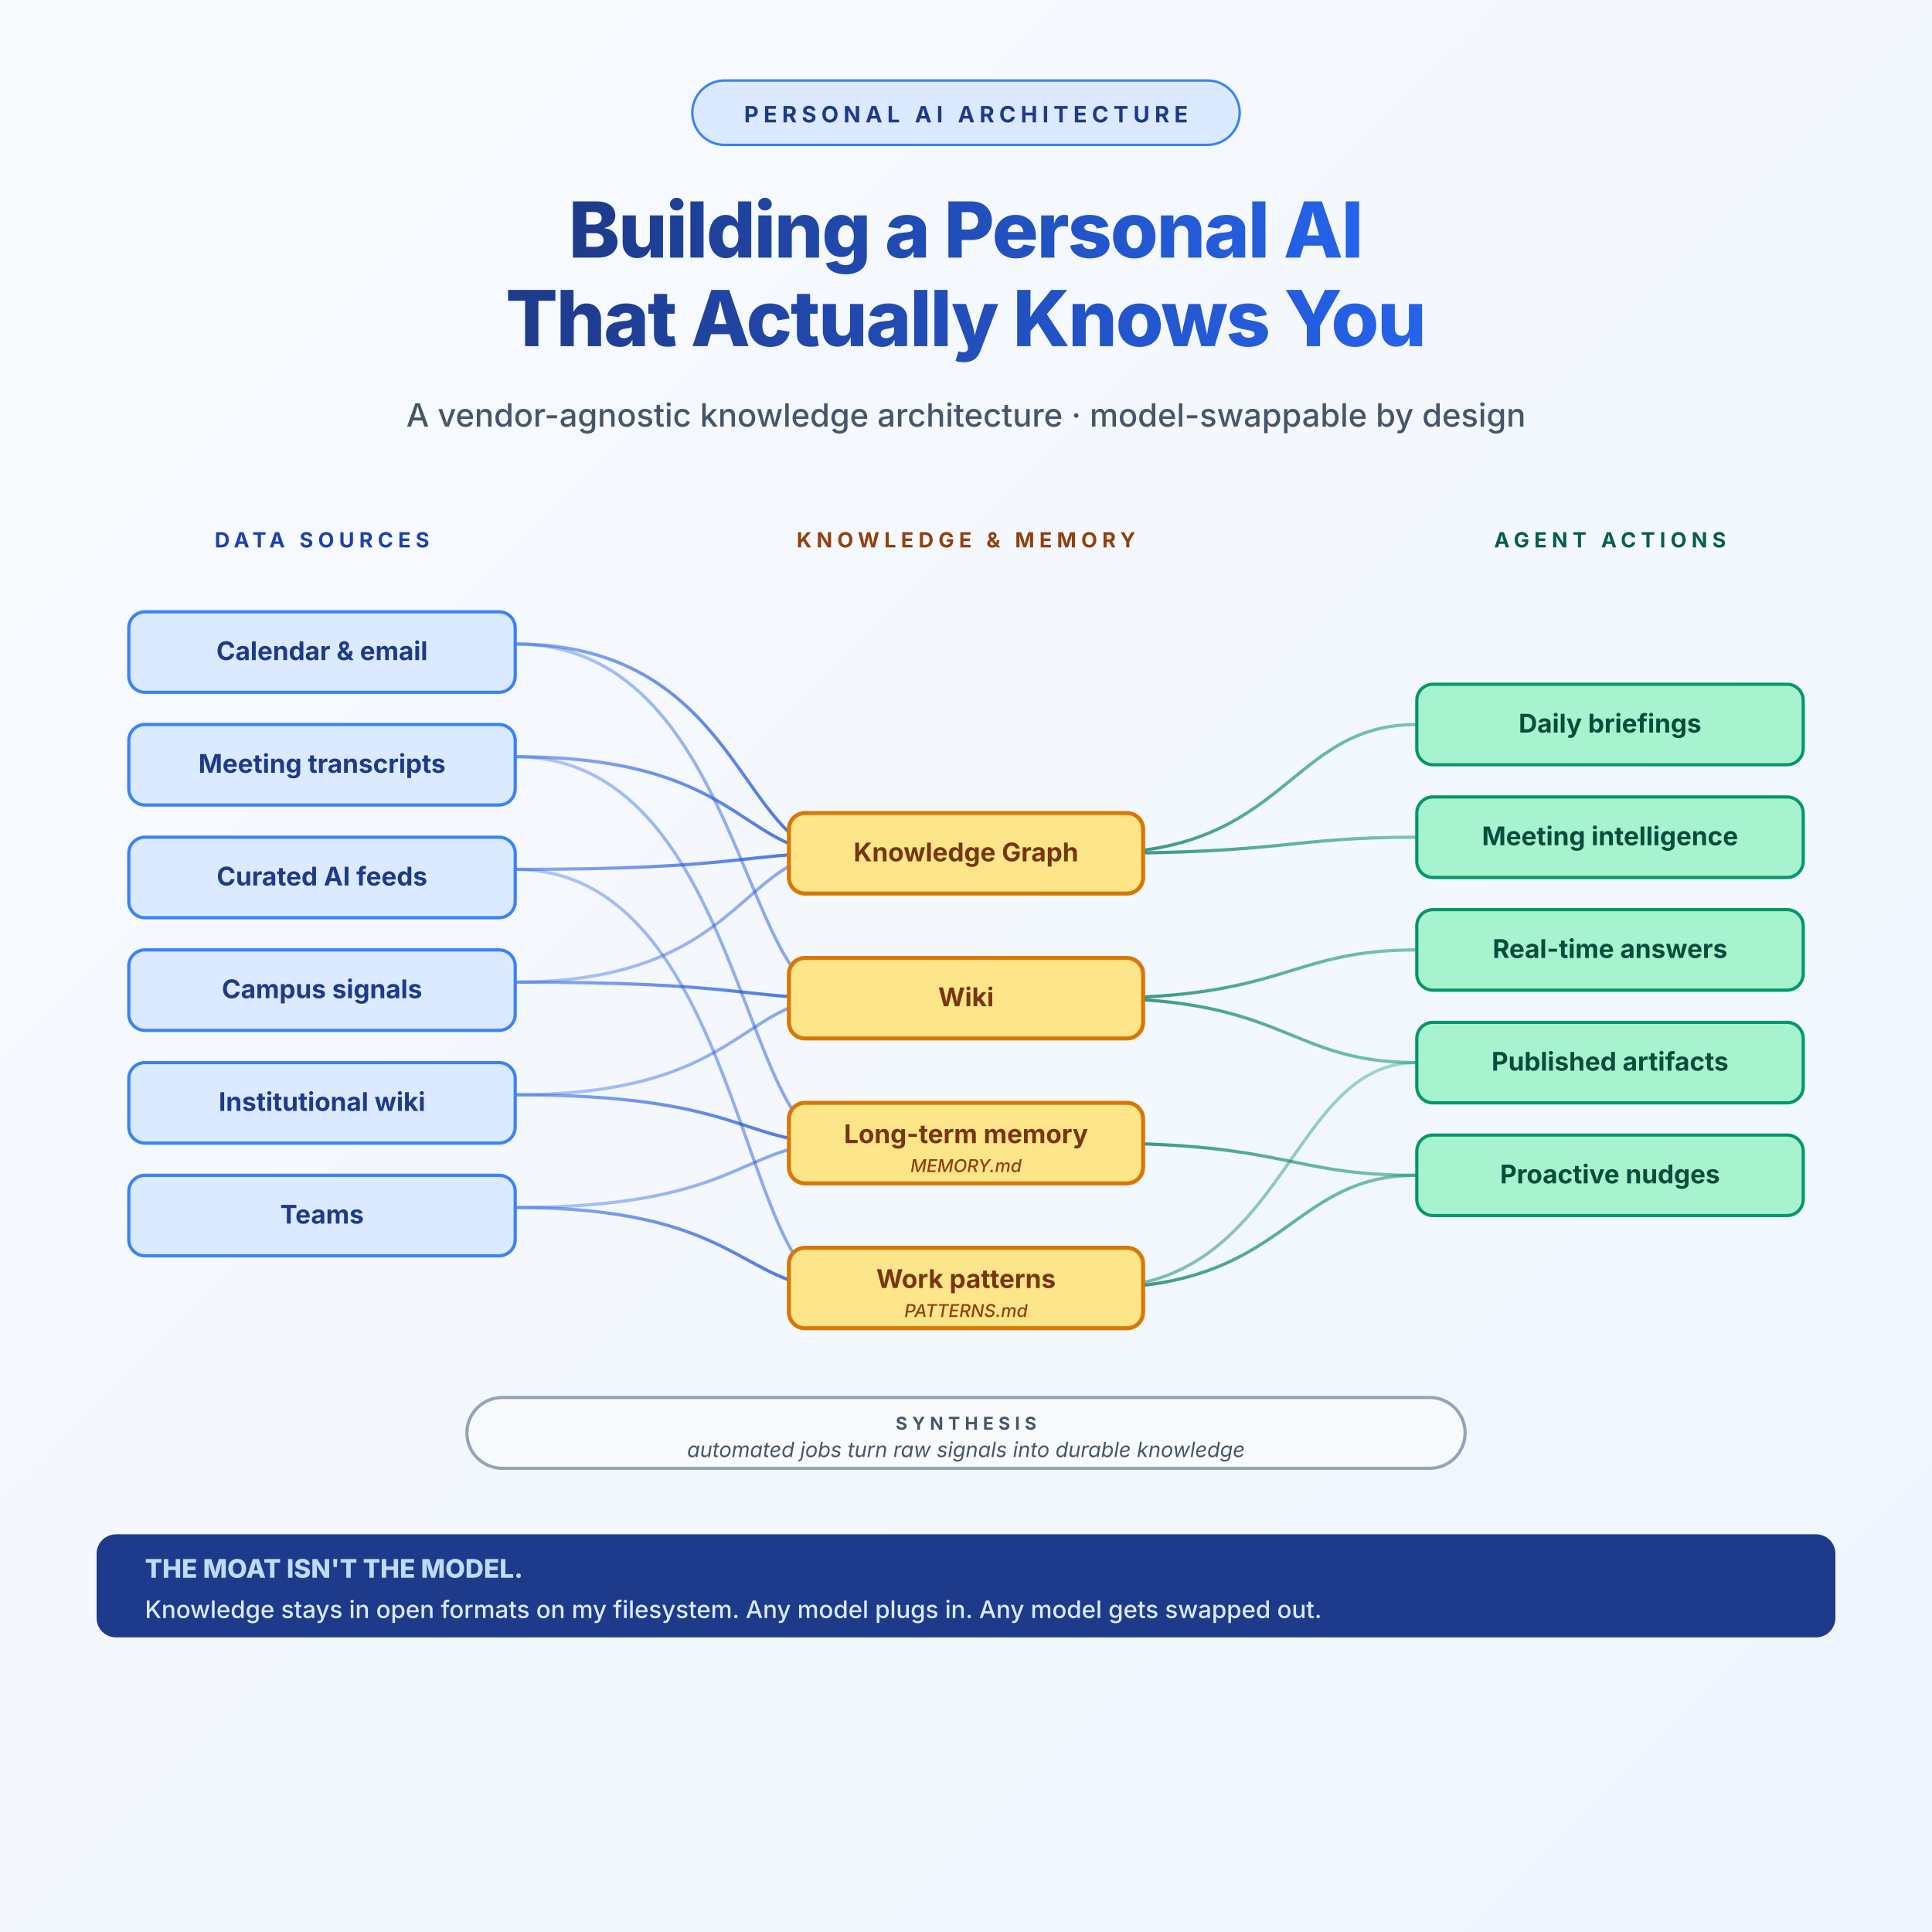
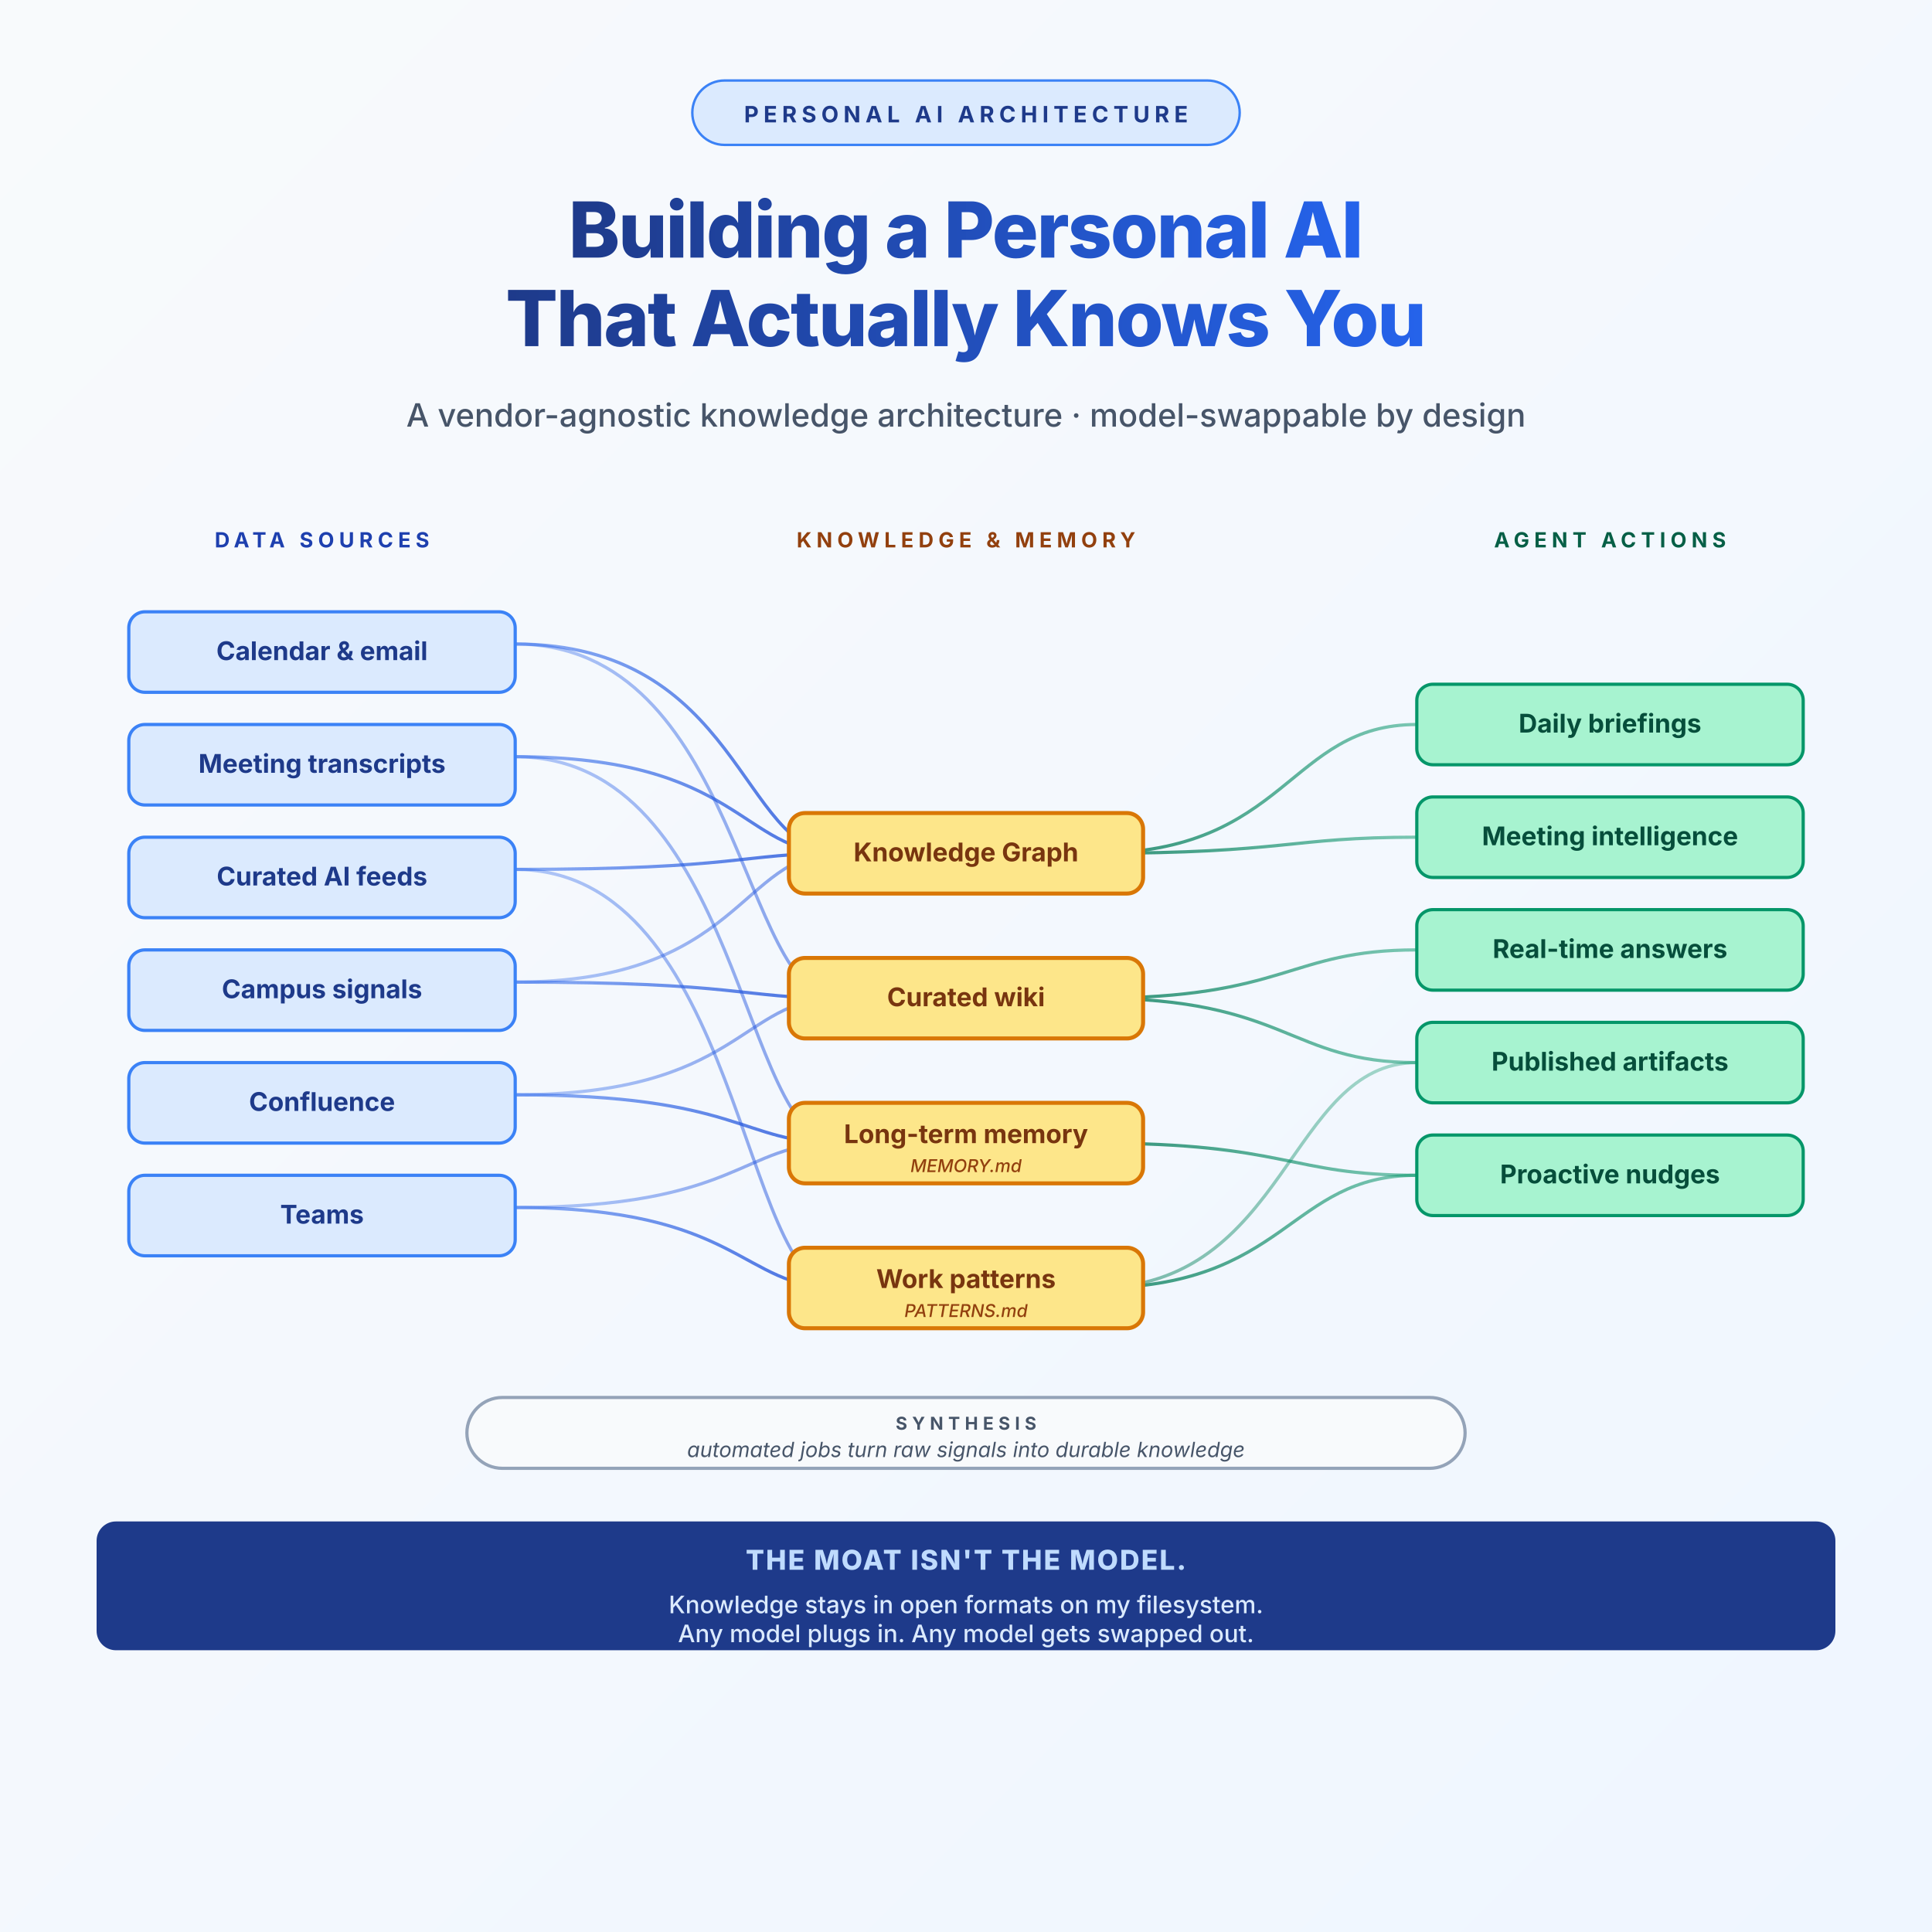
<svg xmlns="http://www.w3.org/2000/svg" viewBox="0 0 1200 1200" width="1200" height="1200">
  <defs>
    <linearGradient id="bg" x1="0%" y1="0%" x2="100%" y2="100%">
      <stop offset="0%" stop-color="#f8fafc" />
      <stop offset="100%" stop-color="#eff6ff" />
    </linearGradient>
    <linearGradient id="titleGrad" x1="0%" y1="0%" x2="100%" y2="0%">
      <stop offset="0%" stop-color="#1e3a8a" />
      <stop offset="100%" stop-color="#2563eb" />
    </linearGradient>
    <linearGradient id="srcFlow" x1="0%" y1="0%" x2="100%" y2="0%">
      <stop offset="0%" stop-color="#2563eb" stop-opacity="0.6" />
      <stop offset="100%" stop-color="#1d4ed8" stop-opacity="0.95" />
    </linearGradient>
    <linearGradient id="actFlow" x1="0%" y1="0%" x2="100%" y2="0%">
      <stop offset="0%" stop-color="#047857" stop-opacity="0.95" />
      <stop offset="100%" stop-color="#059669" stop-opacity="0.6" />
    </linearGradient>
  </defs>
  <rect width="1200" height="1200" fill="url(#bg)" />
  <g transform="translate(600, 70)">
    <rect x="-170" y="-20" width="340" height="40" rx="20" ry="20" fill="#dbeafe" stroke="#3b82f6" stroke-width="1.5" />
    <text x="0" y="6" text-anchor="middle" font-family="Inter, -apple-system, system-ui, sans-serif" font-size="14" font-weight="700" letter-spacing="3" fill="#1e3a8a">PERSONAL AI ARCHITECTURE</text>
  </g>
  <text x="600" y="160" text-anchor="middle" font-family="Inter, -apple-system, system-ui, sans-serif" font-size="48" font-weight="800" fill="url(#titleGrad)" letter-spacing="-1">Building a Personal AI</text>
  <text x="600" y="215" text-anchor="middle" font-family="Inter, -apple-system, system-ui, sans-serif" font-size="48" font-weight="800" fill="url(#titleGrad)" letter-spacing="-1">That Actually Knows You</text>
  <text x="600" y="265" text-anchor="middle" font-family="Inter, -apple-system, system-ui, sans-serif" font-size="20" font-weight="500" fill="#475569">A vendor-agnostic knowledge architecture · model-swappable by design</text>
  <text x="200" y="340" text-anchor="middle" font-family="Inter, sans-serif" font-size="13" font-weight="700" letter-spacing="3" fill="#1e40af">DATA SOURCES</text>
  <text x="600" y="340" text-anchor="middle" font-family="Inter, sans-serif" font-size="13" font-weight="700" letter-spacing="3" fill="#92400e">KNOWLEDGE &amp; MEMORY</text>
  <text x="1000" y="340" text-anchor="middle" font-family="Inter, sans-serif" font-size="13" font-weight="700" letter-spacing="3" fill="#065f46">AGENT ACTIONS</text>
  <g fill="none" stroke-linecap="round" stroke-width="2">
    <path d="M 320,400 C 460,400 460,530 520,530" stroke="url(#srcFlow)" stroke-opacity="0.85" />
    <path d="M 320,470 C 460,470 460,530 520,530" stroke="url(#srcFlow)" stroke-opacity="0.85" />
    <path d="M 320,540 C 460,540 460,530 520,530" stroke="url(#srcFlow)" stroke-opacity="0.85" />
    <path d="M 320,610 C 460,610 460,620 520,620" stroke="url(#srcFlow)" stroke-opacity="0.85" />
    <path d="M 320,680 C 460,680 460,710 520,710" stroke="url(#srcFlow)" stroke-opacity="0.85" />
    <path d="M 320,750 C 460,750 460,800 520,800" stroke="url(#srcFlow)" stroke-opacity="0.85" />
    <path d="M 320,400 C 460,400 460,620 520,620" stroke="url(#srcFlow)" stroke-opacity="0.55" />
    <path d="M 320,470 C 460,470 460,710 520,710" stroke="url(#srcFlow)" stroke-opacity="0.55" />
    <path d="M 320,540 C 460,540 460,800 520,800" stroke="url(#srcFlow)" stroke-opacity="0.55" />
    <path d="M 320,610 C 460,610 460,530 520,530" stroke="url(#srcFlow)" stroke-opacity="0.55" />
    <path d="M 320,680 C 460,680 460,620 520,620" stroke="url(#srcFlow)" stroke-opacity="0.55" />
    <path d="M 320,750 C 460,750 460,710 520,710" stroke="url(#srcFlow)" stroke-opacity="0.55" />
    <path d="M 680,530 C 800,530 800,450 880,450" stroke="url(#actFlow)" stroke-opacity="0.85" />
    <path d="M 680,530 C 800,530 800,520 880,520" stroke="url(#actFlow)" stroke-opacity="0.85" />
    <path d="M 680,620 C 800,620 800,590 880,590" stroke="url(#actFlow)" stroke-opacity="0.85" />
    <path d="M 680,620 C 800,620 800,660 880,660" stroke="url(#actFlow)" stroke-opacity="0.85" />
    <path d="M 680,710 C 800,710 800,730 880,730" stroke="url(#actFlow)" stroke-opacity="0.85" />
    <path d="M 680,800 C 800,800 800,730 880,730" stroke="url(#actFlow)" stroke-opacity="0.85" />
    <path d="M 680,800 C 800,800 800,660 880,660" stroke="url(#actFlow)" stroke-opacity="0.55" />
  </g>
  <g font-family="Inter, -apple-system, system-ui, sans-serif">
    <rect x="80" y="380" width="240" height="50" rx="10" fill="#dbeafe" stroke="#3b82f6" stroke-width="2" />
    <text x="200" y="410" text-anchor="middle" font-size="16" font-weight="700" fill="#1e3a8a">Calendar &amp; email</text>
    <rect x="80" y="450" width="240" height="50" rx="10" fill="#dbeafe" stroke="#3b82f6" stroke-width="2" />
    <text x="200" y="480" text-anchor="middle" font-size="16" font-weight="700" fill="#1e3a8a">Meeting transcripts</text>
    <rect x="80" y="520" width="240" height="50" rx="10" fill="#dbeafe" stroke="#3b82f6" stroke-width="2" />
    <text x="200" y="550" text-anchor="middle" font-size="16" font-weight="700" fill="#1e3a8a">Curated AI feeds</text>
    <rect x="80" y="590" width="240" height="50" rx="10" fill="#dbeafe" stroke="#3b82f6" stroke-width="2" />
    <text x="200" y="620" text-anchor="middle" font-size="16" font-weight="700" fill="#1e3a8a">Campus signals</text>
    <rect x="80" y="660" width="240" height="50" rx="10" fill="#dbeafe" stroke="#3b82f6" stroke-width="2" />
-     <text x="200" y="690" text-anchor="middle" font-size="16" font-weight="700" fill="#1e3a8a">Institutional wiki</text>
+     <text x="200" y="690" text-anchor="middle" font-size="16" font-weight="700" fill="#1e3a8a">Confluence</text>
    <rect x="80" y="730" width="240" height="50" rx="10" fill="#dbeafe" stroke="#3b82f6" stroke-width="2" />
    <text x="200" y="760" text-anchor="middle" font-size="16" font-weight="700" fill="#1e3a8a">Teams</text>
  </g>
  <g font-family="Inter, -apple-system, system-ui, sans-serif">
    <rect x="490" y="505" width="220" height="50" rx="10" fill="#fde68a" stroke="#d97706" stroke-width="2.5" />
    <text x="600" y="535" text-anchor="middle" font-size="16" font-weight="700" fill="#78350f">Knowledge Graph</text>
    <rect x="490" y="595" width="220" height="50" rx="10" fill="#fde68a" stroke="#d97706" stroke-width="2.5" />
-     <text x="600" y="625" text-anchor="middle" font-size="16" font-weight="700" fill="#78350f">Wiki</text>
+     <text x="600" y="625" text-anchor="middle" font-size="16" font-weight="700" fill="#78350f">Curated wiki</text>
    <rect x="490" y="685" width="220" height="50" rx="10" fill="#fde68a" stroke="#d97706" stroke-width="2.5" />
    <text x="600" y="710" text-anchor="middle" font-size="16" font-weight="700" fill="#78350f">Long-term memory</text>
    <text x="600" y="728" text-anchor="middle" font-size="11" font-weight="500" fill="#92400e" font-style="italic">MEMORY.md</text>
    <rect x="490" y="775" width="220" height="50" rx="10" fill="#fde68a" stroke="#d97706" stroke-width="2.5" />
    <text x="600" y="800" text-anchor="middle" font-size="16" font-weight="700" fill="#78350f">Work patterns</text>
    <text x="600" y="818" text-anchor="middle" font-size="11" font-weight="500" fill="#92400e" font-style="italic">PATTERNS.md</text>
  </g>
  <g font-family="Inter, -apple-system, system-ui, sans-serif">
    <rect x="880" y="425" width="240" height="50" rx="10" fill="#a7f3d0" stroke="#059669" stroke-width="2" />
    <text x="1000" y="455" text-anchor="middle" font-size="16" font-weight="700" fill="#064e3b">Daily briefings</text>
    <rect x="880" y="495" width="240" height="50" rx="10" fill="#a7f3d0" stroke="#059669" stroke-width="2" />
    <text x="1000" y="525" text-anchor="middle" font-size="16" font-weight="700" fill="#064e3b">Meeting intelligence</text>
    <rect x="880" y="565" width="240" height="50" rx="10" fill="#a7f3d0" stroke="#059669" stroke-width="2" />
    <text x="1000" y="595" text-anchor="middle" font-size="16" font-weight="700" fill="#064e3b">Real-time answers</text>
    <rect x="880" y="635" width="240" height="50" rx="10" fill="#a7f3d0" stroke="#059669" stroke-width="2" />
    <text x="1000" y="665" text-anchor="middle" font-size="16" font-weight="700" fill="#064e3b">Published artifacts</text>
    <rect x="880" y="705" width="240" height="50" rx="10" fill="#a7f3d0" stroke="#059669" stroke-width="2" />
    <text x="1000" y="735" text-anchor="middle" font-size="16" font-weight="700" fill="#064e3b">Proactive nudges</text>
  </g>
  <g transform="translate(600, 890)">
    <rect x="-310" y="-22" width="620" height="44" rx="22" ry="22" fill="#f8fafc" stroke="#94a3b8" stroke-width="2" />
    <text x="0" y="-2" text-anchor="middle" font-family="Inter, sans-serif" font-size="11" font-weight="700" letter-spacing="3" fill="#475569">SYNTHESIS</text>
    <text x="0" y="15" text-anchor="middle" font-family="Inter, sans-serif" font-size="13" font-style="italic" fill="#475569">automated jobs turn raw signals into durable knowledge</text>
  </g>
  <g transform="translate(600, 985)">
-     <rect x="-540" y="-32" width="1080" height="64" rx="12" fill="#1e3a8a" />
-     <text x="-510" y="-5" font-family="Inter, sans-serif" font-size="16" font-weight="800" fill="#bfdbfe">THE MOAT ISN'T THE MODEL.</text>
-     <text x="-510" y="20" font-family="Inter, sans-serif" font-size="15" font-weight="500" fill="#dbeafe">Knowledge stays in open formats on my filesystem. Any model plugs in. Any model gets swapped out.</text>
+     <rect x="-540" y="-40" width="1080" height="80" rx="12" fill="#1e3a8a" />
+     <text x="0" y="-10" text-anchor="middle" font-family="Inter, sans-serif" font-size="17" font-weight="800" letter-spacing="1" fill="#bfdbfe">THE MOAT ISN'T THE MODEL.</text>
+     <text x="0" y="17" text-anchor="middle" font-family="Inter, sans-serif" font-size="15" font-weight="500" fill="#dbeafe">Knowledge stays in open formats on my filesystem.</text>
+     <text x="0" y="35" text-anchor="middle" font-family="Inter, sans-serif" font-size="15" font-weight="500" fill="#dbeafe">Any model plugs in. Any model gets swapped out.</text>
  </g>
</svg>
